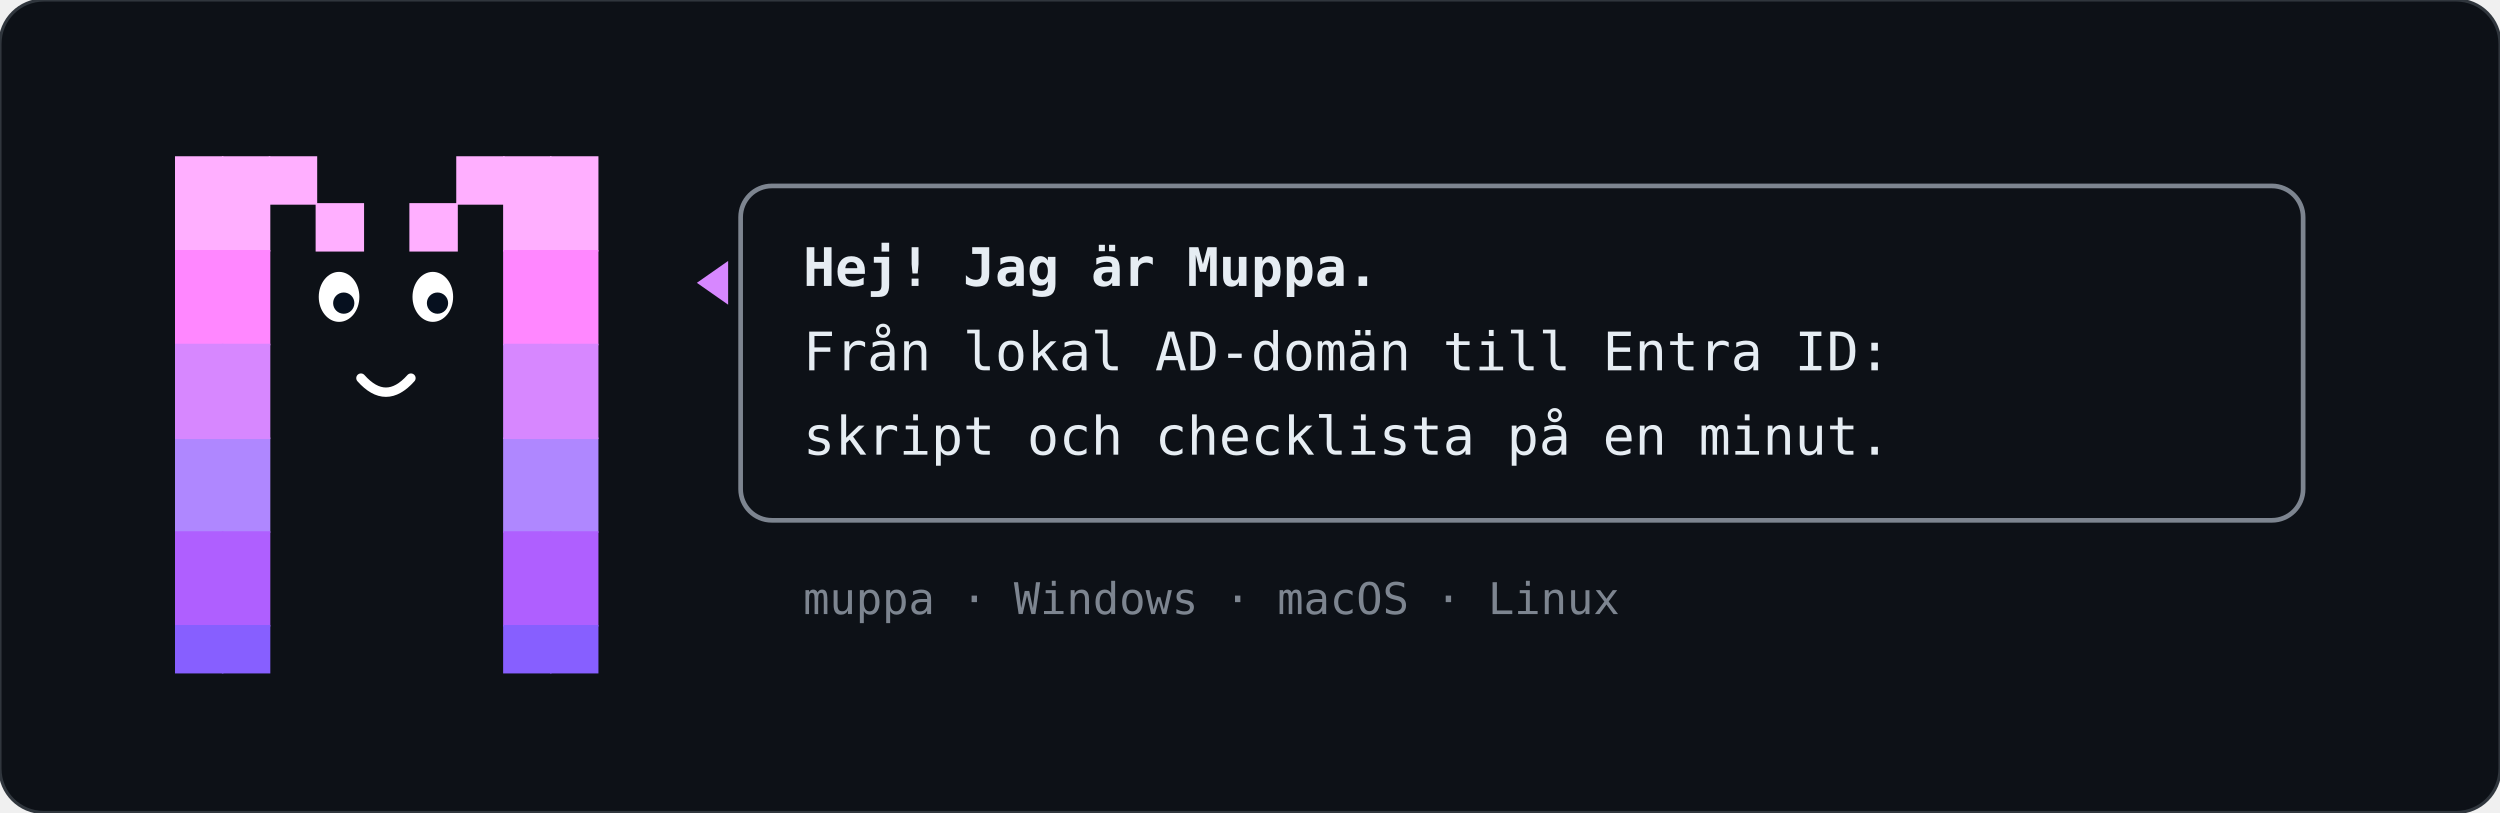
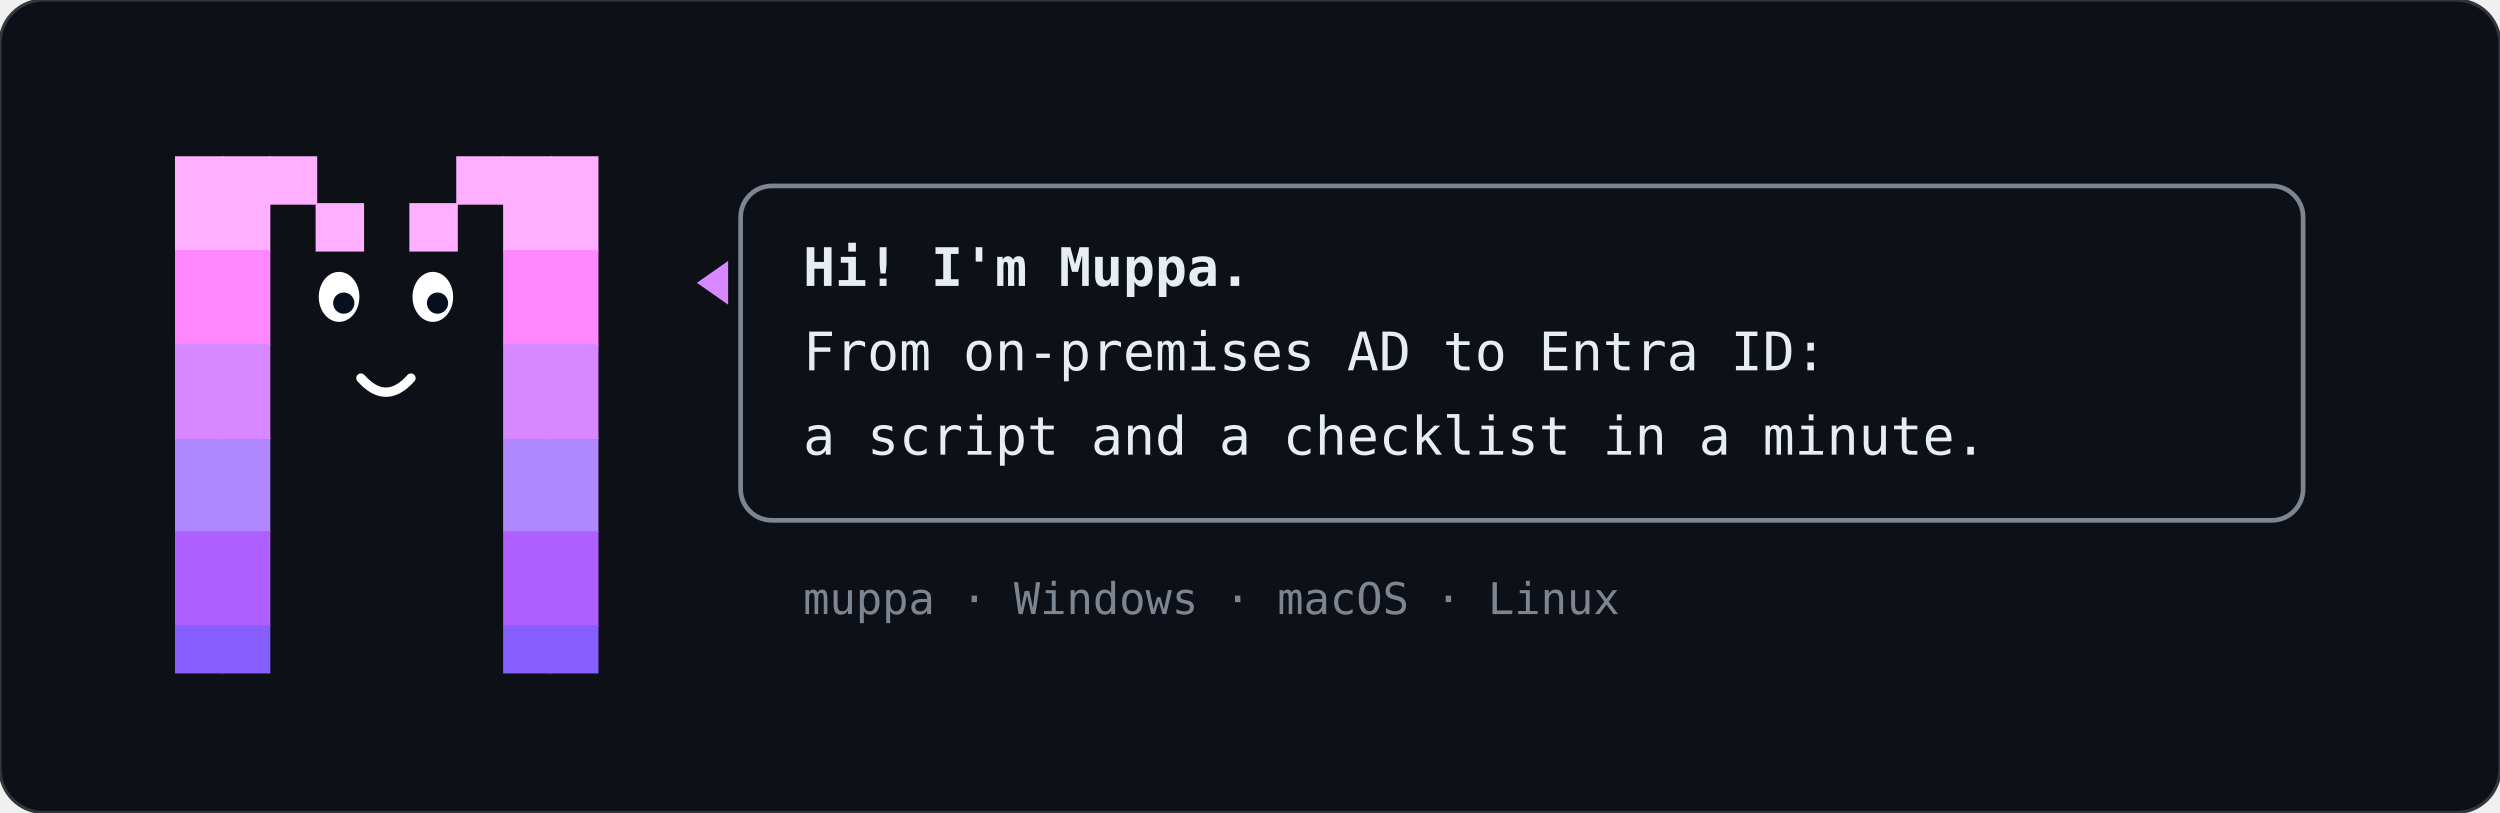
- <svg xmlns="http://www.w3.org/2000/svg" width="800" height="260" viewBox="0 0 800 260" font-family="ui-monospace, SFMono-Regular, Menlo, Consolas, 'DejaVu Sans Mono', monospace" role="img" aria-label="Muppa: Hej! Jag är Muppa.">
+ <svg xmlns="http://www.w3.org/2000/svg" width="800" height="260" viewBox="0 0 800 260" font-family="ui-monospace, SFMono-Regular, Menlo, Consolas, 'DejaVu Sans Mono', monospace" role="img" aria-label="Muppa: Hi! I'm Muppa.">
  <rect width="800" height="260" rx="14" fill="#0d1117" stroke="#30363d" />
  <g>
    <animateTransform attributeName="transform" type="translate" values="0 0;0 -4;0 0" dur="3s" repeatCount="indefinite" calcMode="spline" keyTimes="0;.5;1" keySplines=".4 0 .6 1;.4 0 .6 1" />
    <rect x="56" y="50.0" width="15.5" height="30.5" fill="#ffafff" />
    <rect x="71" y="50.0" width="15.5" height="30.5" fill="#ffafff" />
    <rect x="86" y="50.0" width="15.5" height="15.5" fill="#ffafff" />
    <rect x="101" y="65.0" width="15.5" height="15.5" fill="#ffafff" />
    <rect x="131" y="65.0" width="15.5" height="15.5" fill="#ffafff" />
    <rect x="146" y="50.0" width="15.5" height="15.5" fill="#ffafff" />
    <rect x="161" y="50.0" width="15.5" height="30.5" fill="#ffafff" />
    <rect x="176" y="50.0" width="15.5" height="30.5" fill="#ffafff" />
    <rect x="56" y="140.0" width="15.5" height="30.5" fill="#af87ff" />
    <rect x="71" y="140.0" width="15.5" height="30.5" fill="#af87ff" />
    <rect x="161" y="140.0" width="15.5" height="30.5" fill="#af87ff" />
    <rect x="176" y="140.0" width="15.5" height="30.5" fill="#af87ff" />
    <rect x="56" y="80.0" width="15.5" height="30.5" fill="#ff87ff" />
    <rect x="71" y="80.0" width="15.5" height="30.5" fill="#ff87ff" />
    <rect x="161" y="80.0" width="15.5" height="30.5" fill="#ff87ff" />
    <rect x="176" y="80.0" width="15.5" height="30.5" fill="#ff87ff" />
    <rect x="56" y="110.0" width="15.5" height="30.5" fill="#d787ff" />
    <rect x="71" y="110.0" width="15.5" height="30.5" fill="#d787ff" />
    <rect x="161" y="110.0" width="15.5" height="30.5" fill="#d787ff" />
    <rect x="176" y="110.0" width="15.5" height="30.5" fill="#d787ff" />
    <rect x="56" y="170.0" width="15.5" height="30.5" fill="#af5fff" />
    <rect x="71" y="170.0" width="15.5" height="30.5" fill="#af5fff" />
    <rect x="161" y="170.0" width="15.5" height="30.5" fill="#af5fff" />
    <rect x="176" y="170.0" width="15.5" height="30.5" fill="#af5fff" />
    <rect x="56" y="200.0" width="15.5" height="15.5" fill="#875fff" />
    <rect x="71" y="200.0" width="15.5" height="15.5" fill="#875fff" />
    <rect x="161" y="200.0" width="15.5" height="15.5" fill="#875fff" />
    <rect x="176" y="200.0" width="15.5" height="15.5" fill="#875fff" />
    <ellipse cx="108.5" cy="95.0" rx="6.5" ry="8" fill="#ffffff">
      <animate attributeName="ry" values="8;8;1;8;8" keyTimes="0;.46;.5;.54;1" dur="4.1s" repeatCount="indefinite" />
    </ellipse>
    <g>
      <animateTransform attributeName="transform" type="translate" values="0 0;0 0;-3 0;-3 0;0 0;3 0;3 0;0 0" keyTimes="0;.25;.3;.45;.5;.7;.85;1" dur="7s" repeatCount="indefinite" />
      <circle cx="110.0" cy="97.0" r="3.4" fill="#06101f" />
    </g>
    <ellipse cx="138.5" cy="95.0" rx="6.5" ry="8" fill="#ffffff">
      <animate attributeName="ry" values="8;8;1;8;8" keyTimes="0;.46;.5;.54;1" dur="4.1s" repeatCount="indefinite" />
    </ellipse>
    <g>
      <animateTransform attributeName="transform" type="translate" values="0 0;0 0;-3 0;-3 0;0 0;3 0;3 0;0 0" keyTimes="0;.25;.3;.45;.5;.7;.85;1" dur="7s" repeatCount="indefinite" />
      <circle cx="140.0" cy="97.0" r="3.4" fill="#06101f" />
    </g>
    <path d="M115.5 121.0q8 9 16 0" stroke="#ffffff" stroke-width="3" fill="none" stroke-linecap="round" />
  </g>
  <rect x="237" y="59.5" width="500" height="107" rx="10" fill="none" stroke="#7d8590" stroke-width="1.5" />
  <path d="M223 90.5l10 -7v14z" fill="#d787ff" />
-   <text x="257" y="91.5" fill="#e6edf3" font-size="17" font-weight="700">Hej! Jag är Muppa.</text>
-   <text x="257" y="118.5" fill="#e6edf3" font-size="17">Från lokal AD-domän till Entra ID:</text>
-   <text x="257" y="145.5" fill="#e6edf3" font-size="17">skript och checklista på en minut.</text>
+   <text x="257" y="91.5" fill="#e6edf3" font-size="17" font-weight="700">Hi! I'm Muppa.</text>
+   <text x="257" y="118.5" fill="#e6edf3" font-size="17">From on-premises AD to Entra ID:</text>
+   <text x="257" y="145.5" fill="#e6edf3" font-size="17">a script and a checklist in a minute.</text>
  <text x="257" y="196.5" fill="#7d8590" font-size="14">muppa · Windows · macOS · Linux</text>
</svg>
